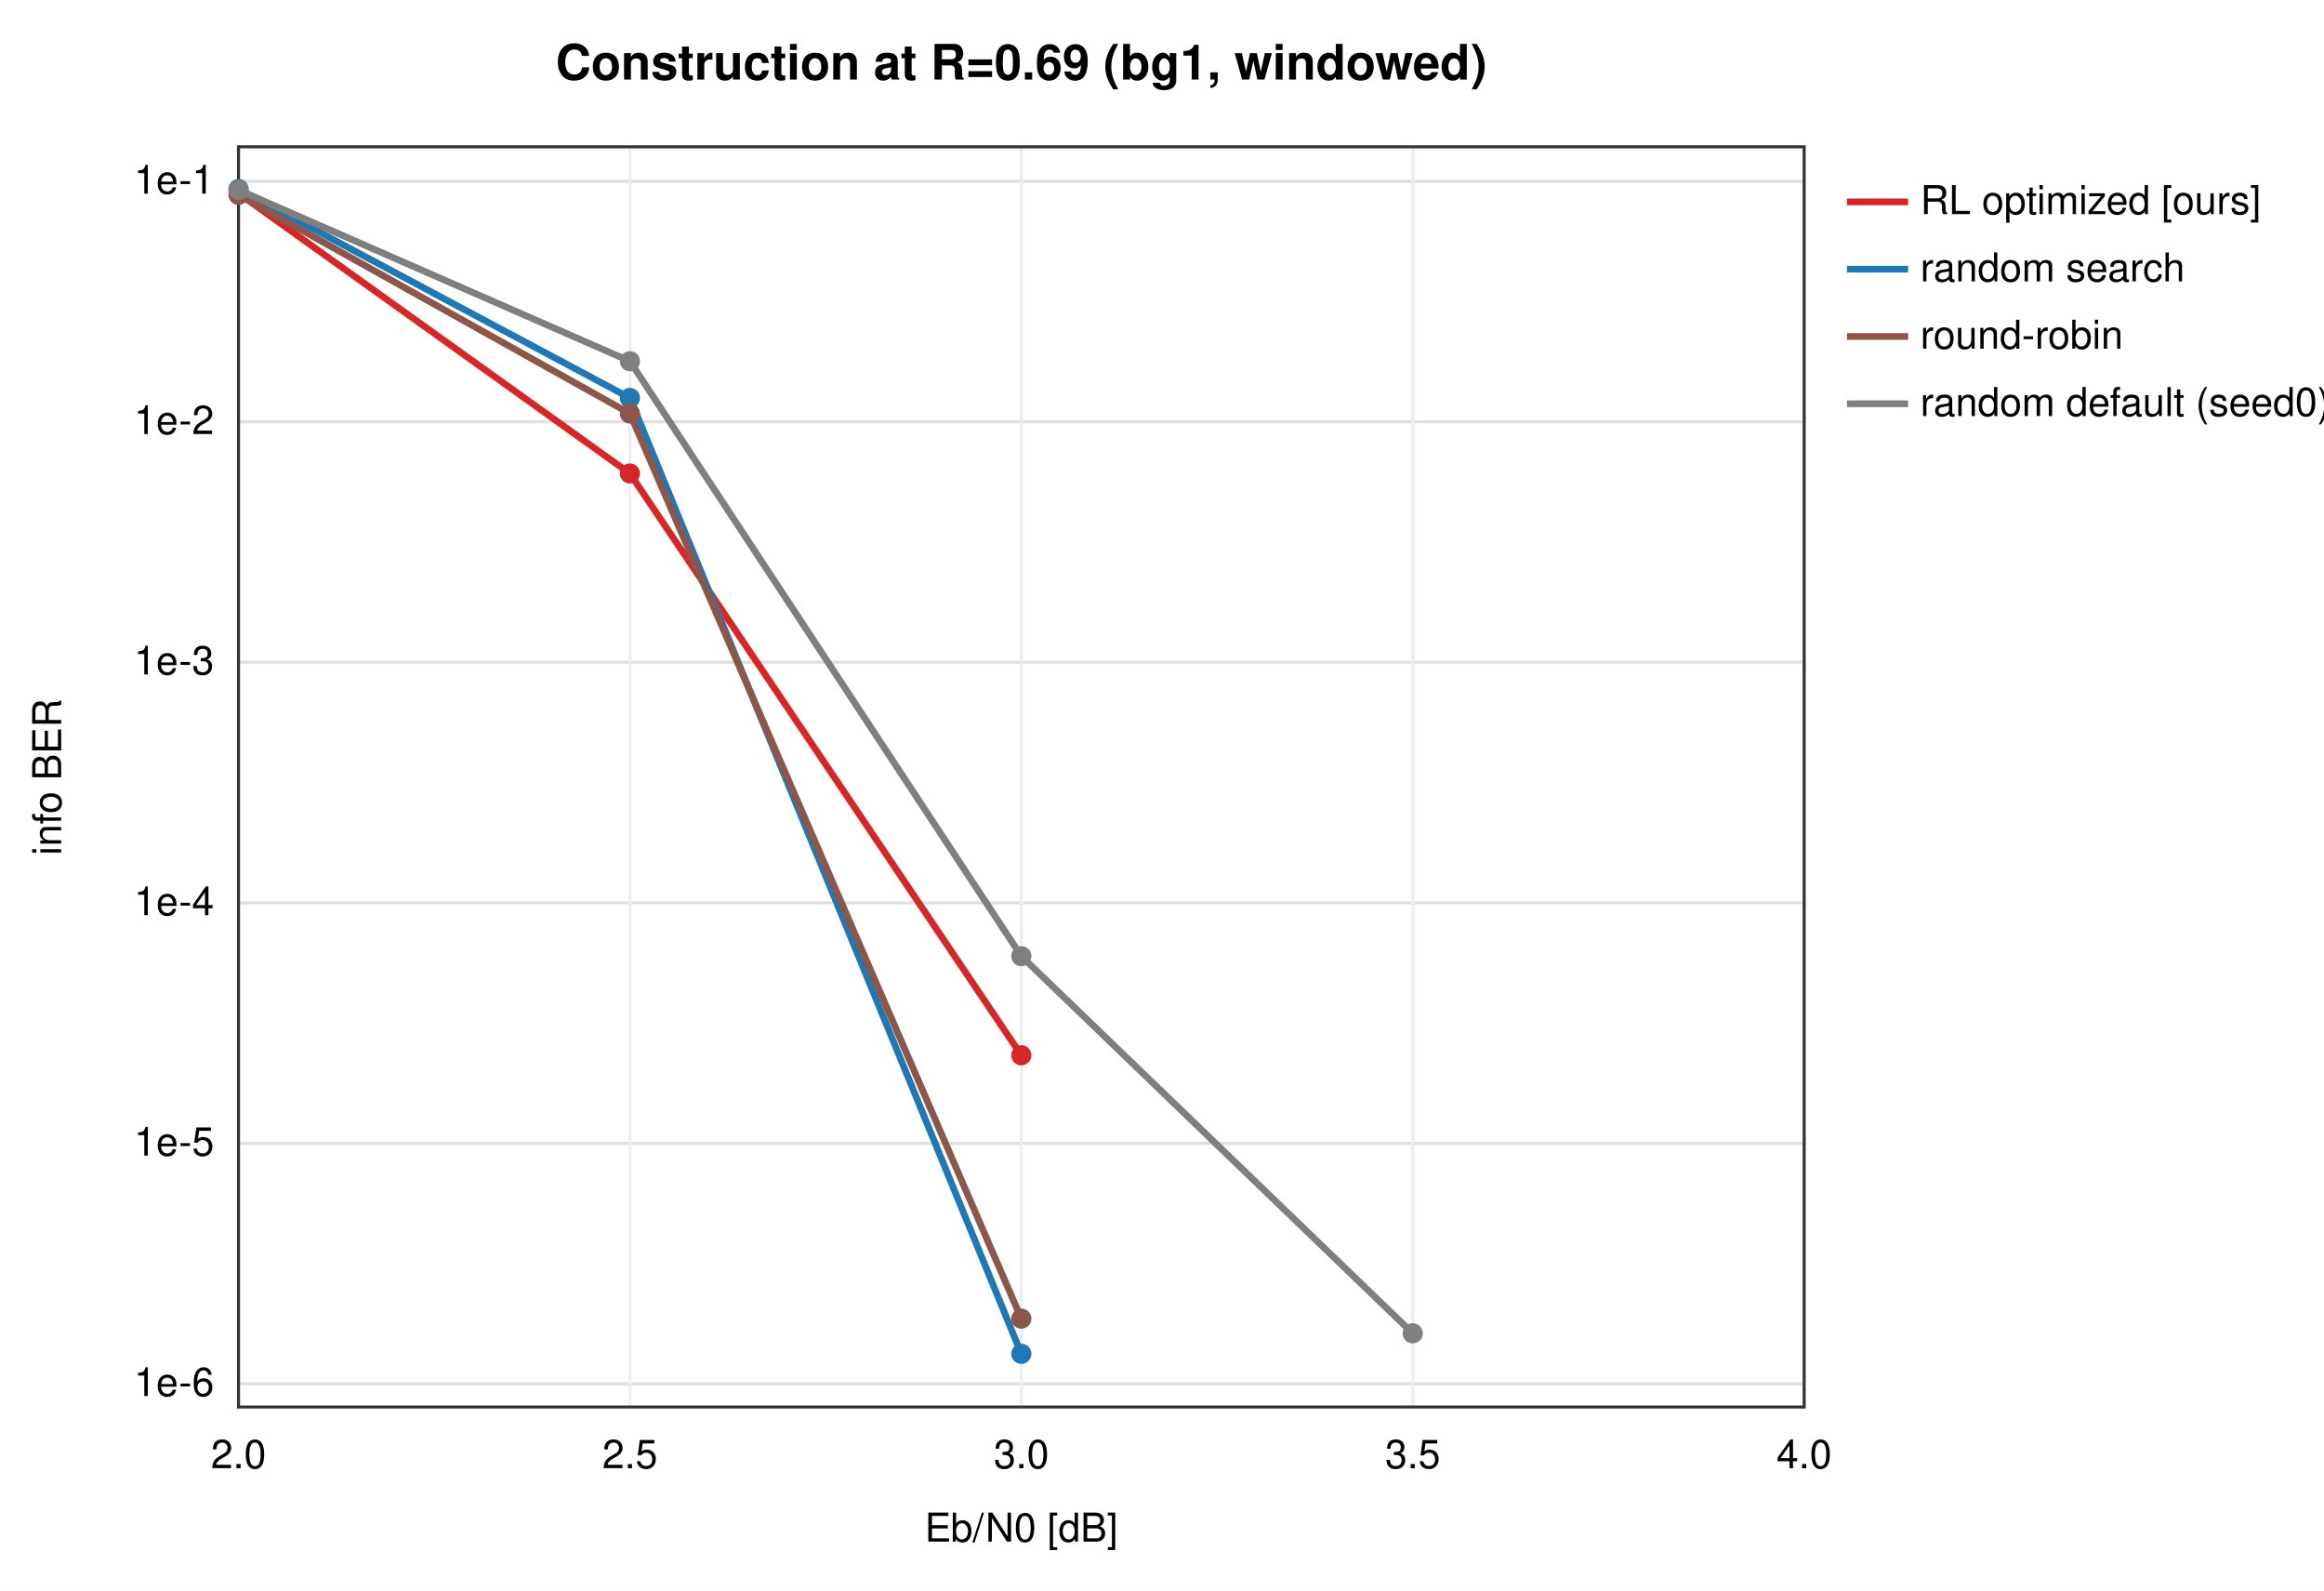
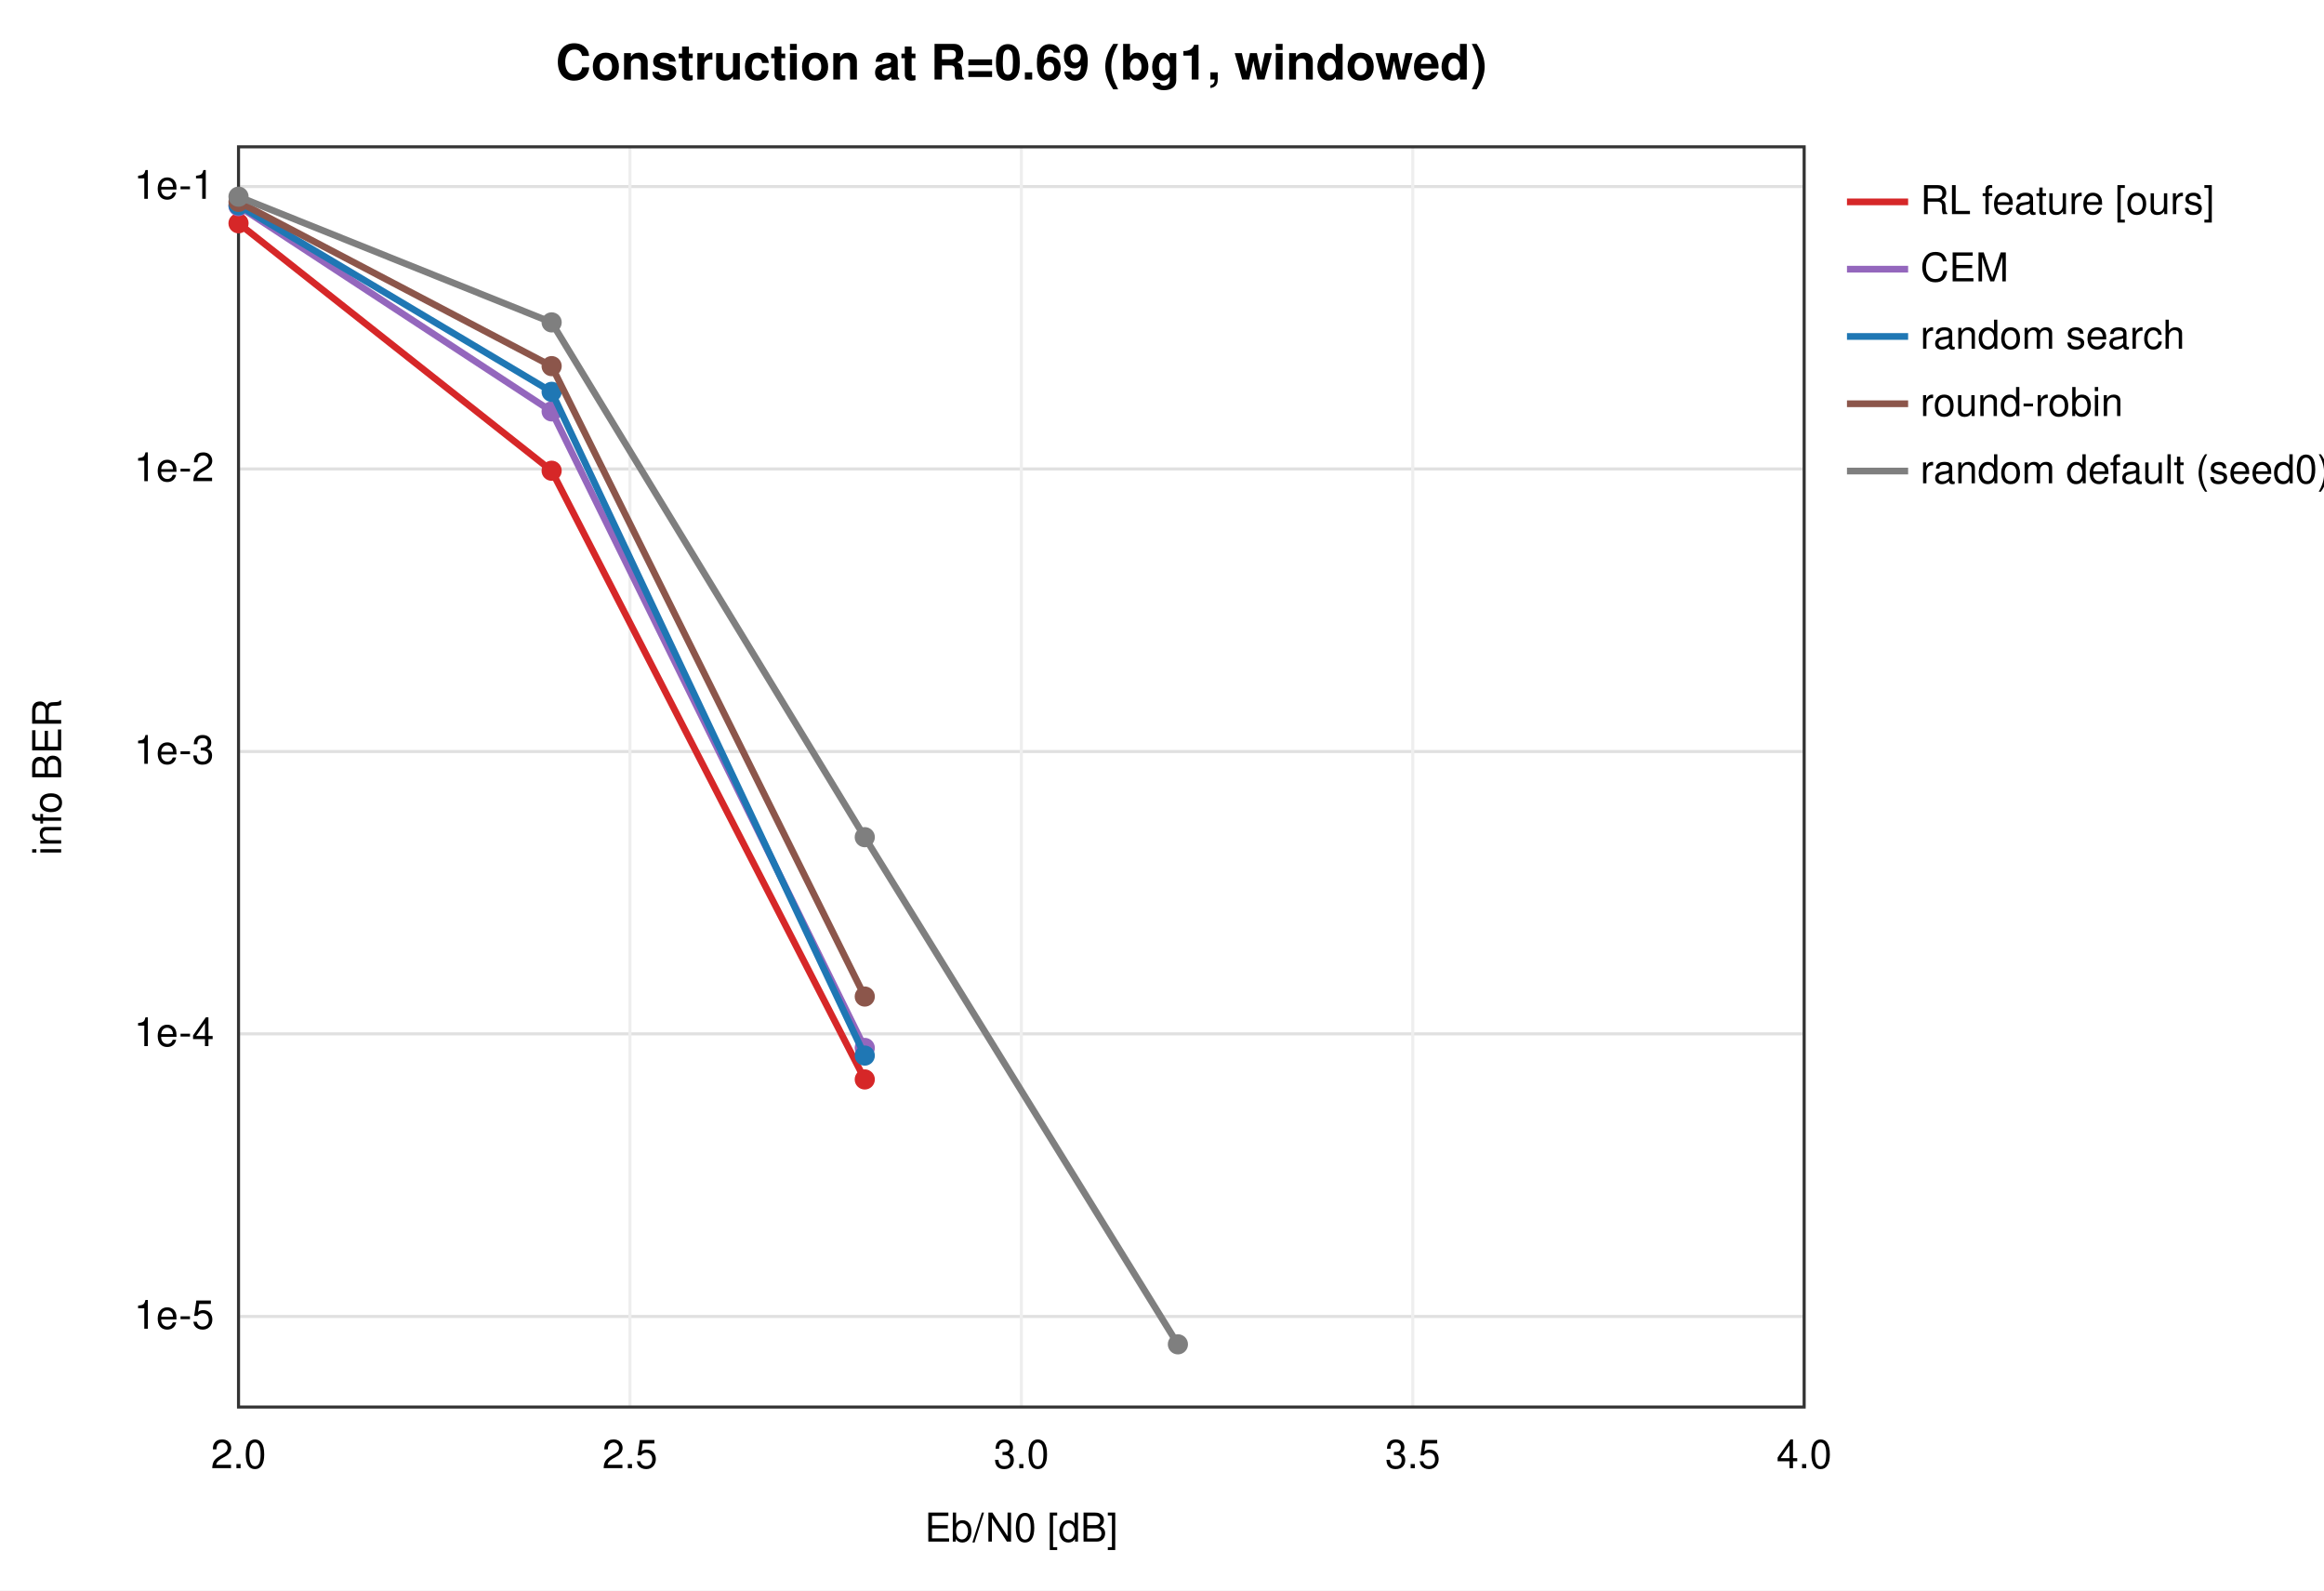
<svg xmlns="http://www.w3.org/2000/svg" width="760" height="520" font-family="Helvetica,Arial,sans-serif" font-size="13">
  <rect width="760" height="520" fill="white" />
  <text x="334.0" y="26" text-anchor="middle" font-size="16" font-weight="bold">Construction at R=0.69 (bg1, windowed)</text>
-   <line x1="78" y1="452.4" x2="590" y2="452.4" stroke="#e0e0e0" />
-   <text x="70" y="456.4" text-anchor="end">1e-6</text>
-   <line x1="78" y1="373.8" x2="590" y2="373.8" stroke="#e0e0e0" />
-   <text x="70" y="377.8" text-anchor="end">1e-5</text>
-   <line x1="78" y1="295.2" x2="590" y2="295.2" stroke="#e0e0e0" />
-   <text x="70" y="299.2" text-anchor="end">1e-4</text>
-   <line x1="78" y1="216.5" x2="590" y2="216.5" stroke="#e0e0e0" />
-   <text x="70" y="220.5" text-anchor="end">1e-3</text>
-   <line x1="78" y1="137.9" x2="590" y2="137.9" stroke="#e0e0e0" />
-   <text x="70" y="141.9" text-anchor="end">1e-2</text>
-   <line x1="78" y1="59.3" x2="590" y2="59.3" stroke="#e0e0e0" />
-   <text x="70" y="63.3" text-anchor="end">1e-1</text>
+   <line x1="78" y1="430.4" x2="590" y2="430.4" stroke="#e0e0e0" />
+   <text x="70" y="434.4" text-anchor="end">1e-5</text>
+   <line x1="78" y1="338.0" x2="590" y2="338.0" stroke="#e0e0e0" />
+   <text x="70" y="342.0" text-anchor="end">1e-4</text>
+   <line x1="78" y1="245.7" x2="590" y2="245.7" stroke="#e0e0e0" />
+   <text x="70" y="249.7" text-anchor="end">1e-3</text>
+   <line x1="78" y1="153.3" x2="590" y2="153.3" stroke="#e0e0e0" />
+   <text x="70" y="157.3" text-anchor="end">1e-2</text>
+   <line x1="78" y1="61.0" x2="590" y2="61.0" stroke="#e0e0e0" />
+   <text x="70" y="65.0" text-anchor="end">1e-1</text>
  <line x1="78.0" y1="48" x2="78.0" y2="460" stroke="#eee" />
  <text x="78.0" y="480.0" text-anchor="middle">2.0</text>
  <line x1="206.0" y1="48" x2="206.0" y2="460" stroke="#eee" />
  <text x="206.0" y="480.0" text-anchor="middle">2.5</text>
  <line x1="334.0" y1="48" x2="334.0" y2="460" stroke="#eee" />
  <text x="334.0" y="480.0" text-anchor="middle">3.0</text>
  <line x1="462.0" y1="48" x2="462.0" y2="460" stroke="#eee" />
  <text x="462.0" y="480.0" text-anchor="middle">3.5</text>
  <line x1="590.0" y1="48" x2="590.0" y2="460" stroke="#eee" />
  <text x="590.0" y="480.0" text-anchor="middle">4.0</text>
  <rect x="78" y="48" width="512" height="412" fill="none" stroke="#333" />
  <text x="334.0" y="504" text-anchor="middle">Eb/N0 [dB]</text>
  <text x="20" y="254.0" text-anchor="middle" transform="rotate(-90 20 254.0)">info BER</text>
-   <path d="M78.0,63.2 L206.0,154.8 L334.0,345.0" fill="none" stroke="#d62728" stroke-width="2.2" />
-   <circle cx="78.0" cy="63.2" r="3.3" fill="#d62728" />
-   <circle cx="206.0" cy="154.8" r="3.3" fill="#d62728" />
-   <circle cx="334.0" cy="345.0" r="3.3" fill="#d62728" />
+   <path d="M78.0,73.0 L180.4,153.9 L282.8,352.9" fill="none" stroke="#d62728" stroke-width="2.2" />
+   <circle cx="78.0" cy="73.0" r="3.3" fill="#d62728" />
+   <circle cx="180.4" cy="153.9" r="3.3" fill="#d62728" />
+   <circle cx="282.8" cy="352.9" r="3.3" fill="#d62728" />
  <line x1="604" y1="66" x2="624" y2="66" stroke="#d62728" stroke-width="2.2" />
-   <text x="628" y="70">RL optimized [ours]</text>
-   <path d="M78.0,61.8 L206.0,130.1 L334.0,442.6" fill="none" stroke="#1f77b4" stroke-width="2.2" />
-   <circle cx="78.0" cy="61.8" r="3.3" fill="#1f77b4" />
-   <circle cx="206.0" cy="130.1" r="3.3" fill="#1f77b4" />
-   <circle cx="334.0" cy="442.6" r="3.3" fill="#1f77b4" />
-   <line x1="604" y1="88" x2="624" y2="88" stroke="#1f77b4" stroke-width="2.2" />
-   <text x="628" y="92">random search</text>
-   <path d="M78.0,63.7 L206.0,135.2 L334.0,431.1" fill="none" stroke="#8c564b" stroke-width="2.2" />
-   <circle cx="78.0" cy="63.7" r="3.3" fill="#8c564b" />
-   <circle cx="206.0" cy="135.2" r="3.3" fill="#8c564b" />
-   <circle cx="334.0" cy="431.1" r="3.3" fill="#8c564b" />
-   <line x1="604" y1="110" x2="624" y2="110" stroke="#8c564b" stroke-width="2.2" />
-   <text x="628" y="114">round-robin</text>
-   <path d="M78.0,62.1 L206.0,118.1 L334.0,312.6 L462.0,435.9" fill="none" stroke="#7f7f7f" stroke-width="2.2" />
-   <circle cx="78.0" cy="62.1" r="3.3" fill="#7f7f7f" />
-   <circle cx="206.0" cy="118.1" r="3.3" fill="#7f7f7f" />
-   <circle cx="334.0" cy="312.6" r="3.3" fill="#7f7f7f" />
-   <circle cx="462.0" cy="435.9" r="3.3" fill="#7f7f7f" />
-   <line x1="604" y1="132" x2="624" y2="132" stroke="#7f7f7f" stroke-width="2.2" />
-   <text x="628" y="136">random default (seed0)</text>
+   <text x="628" y="70">RL feature [ours]</text>
+   <path d="M78.0,67.4 L180.4,134.5 L282.8,342.6" fill="none" stroke="#9467bd" stroke-width="2.2" />
+   <circle cx="78.0" cy="67.4" r="3.3" fill="#9467bd" />
+   <circle cx="180.4" cy="134.5" r="3.3" fill="#9467bd" />
+   <circle cx="282.8" cy="342.6" r="3.3" fill="#9467bd" />
+   <line x1="604" y1="88" x2="624" y2="88" stroke="#9467bd" stroke-width="2.2" />
+   <text x="628" y="92">CEM</text>
+   <path d="M78.0,67.1 L180.4,128.1 L282.8,345.1" fill="none" stroke="#1f77b4" stroke-width="2.2" />
+   <circle cx="78.0" cy="67.1" r="3.3" fill="#1f77b4" />
+   <circle cx="180.4" cy="128.1" r="3.3" fill="#1f77b4" />
+   <circle cx="282.8" cy="345.1" r="3.3" fill="#1f77b4" />
+   <line x1="604" y1="110" x2="624" y2="110" stroke="#1f77b4" stroke-width="2.2" />
+   <text x="628" y="114">random search</text>
+   <path d="M78.0,66.0 L180.4,119.7 L282.8,325.8" fill="none" stroke="#8c564b" stroke-width="2.2" />
+   <circle cx="78.0" cy="66.0" r="3.3" fill="#8c564b" />
+   <circle cx="180.4" cy="119.7" r="3.3" fill="#8c564b" />
+   <circle cx="282.8" cy="325.8" r="3.3" fill="#8c564b" />
+   <line x1="604" y1="132" x2="624" y2="132" stroke="#8c564b" stroke-width="2.2" />
+   <text x="628" y="136">round-robin</text>
+   <path d="M78.0,64.3 L180.4,105.4 L282.8,273.7 L385.2,439.5" fill="none" stroke="#7f7f7f" stroke-width="2.2" />
+   <circle cx="78.0" cy="64.3" r="3.3" fill="#7f7f7f" />
+   <circle cx="180.4" cy="105.4" r="3.3" fill="#7f7f7f" />
+   <circle cx="282.8" cy="273.7" r="3.3" fill="#7f7f7f" />
+   <circle cx="385.2" cy="439.5" r="3.3" fill="#7f7f7f" />
+   <line x1="604" y1="154" x2="624" y2="154" stroke="#7f7f7f" stroke-width="2.2" />
+   <text x="628" y="158">random default (seed0)</text>
</svg>
